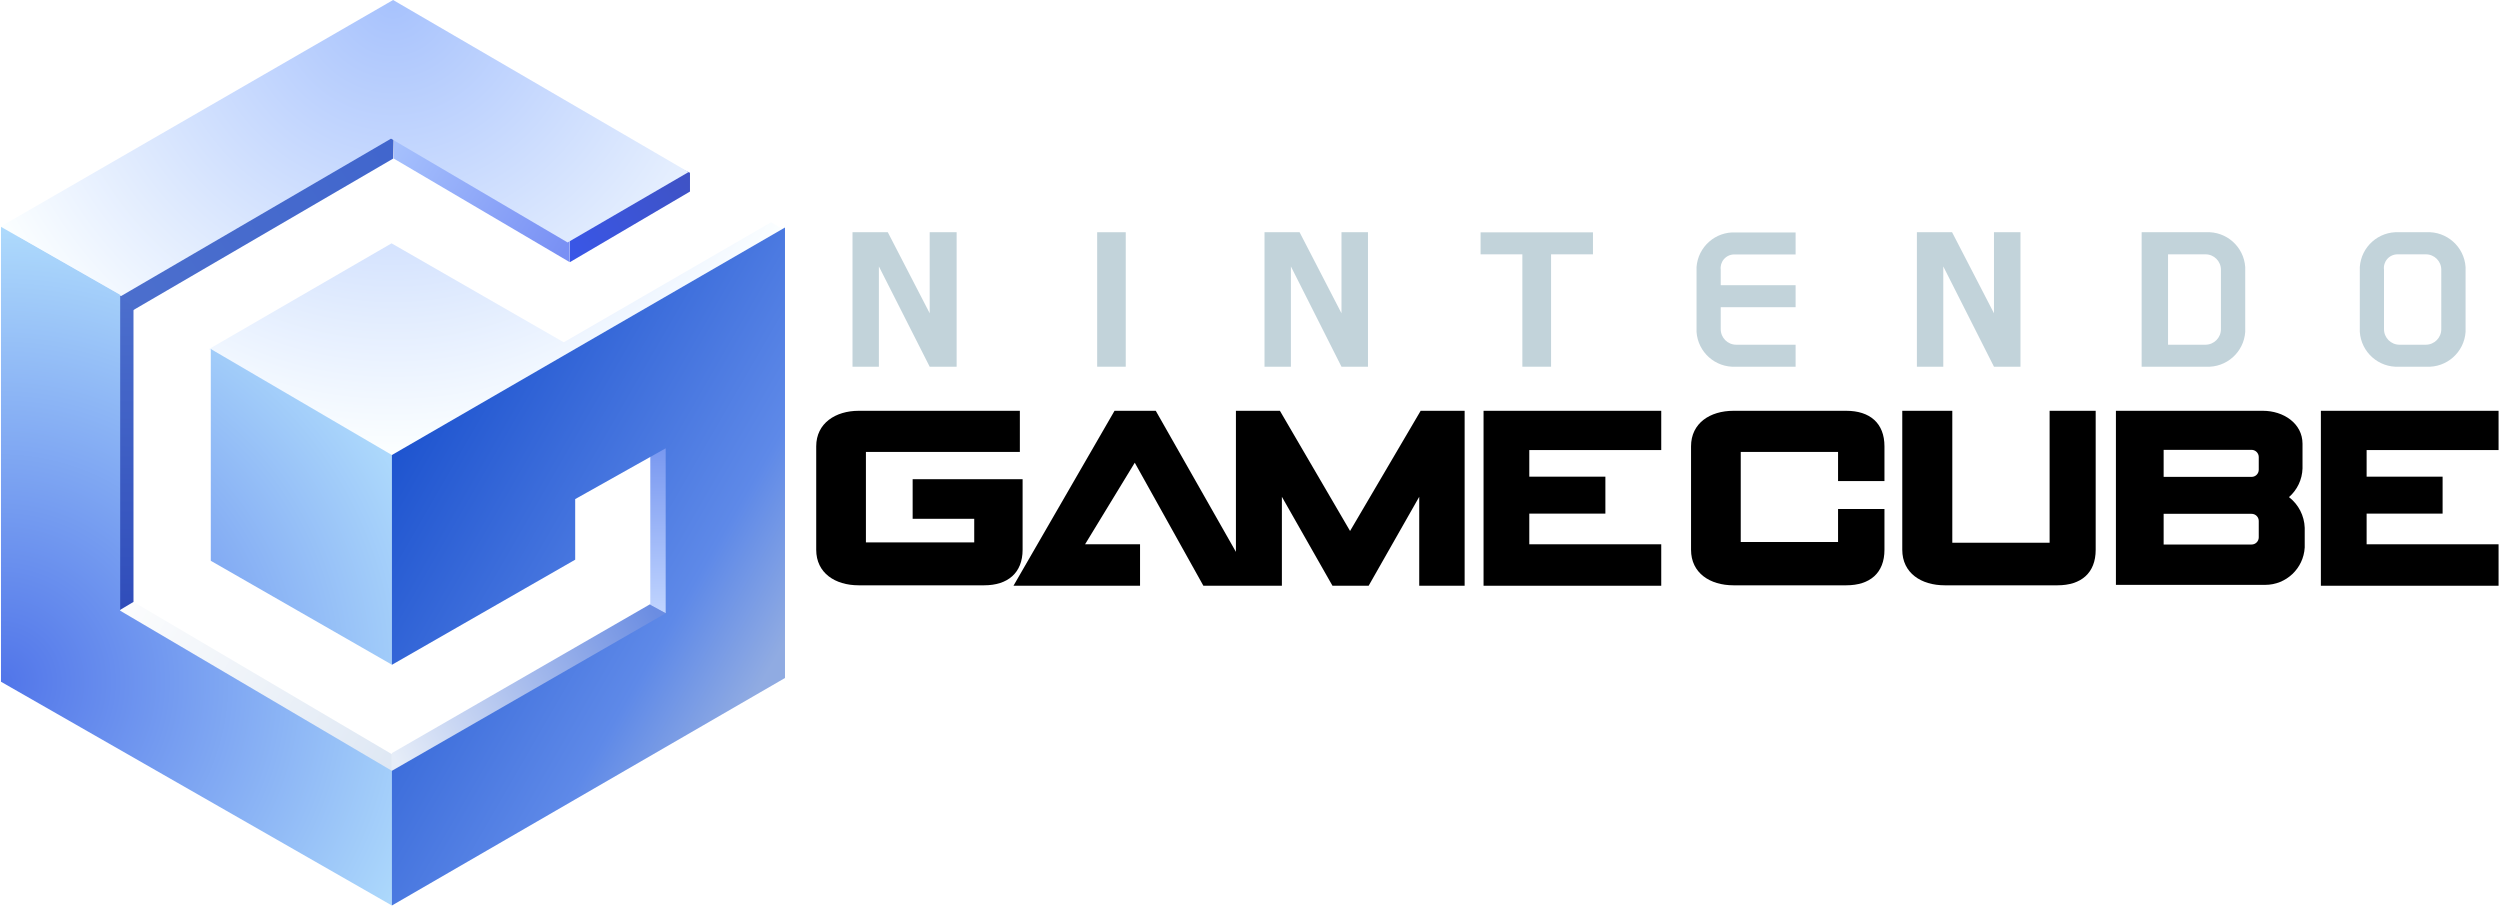
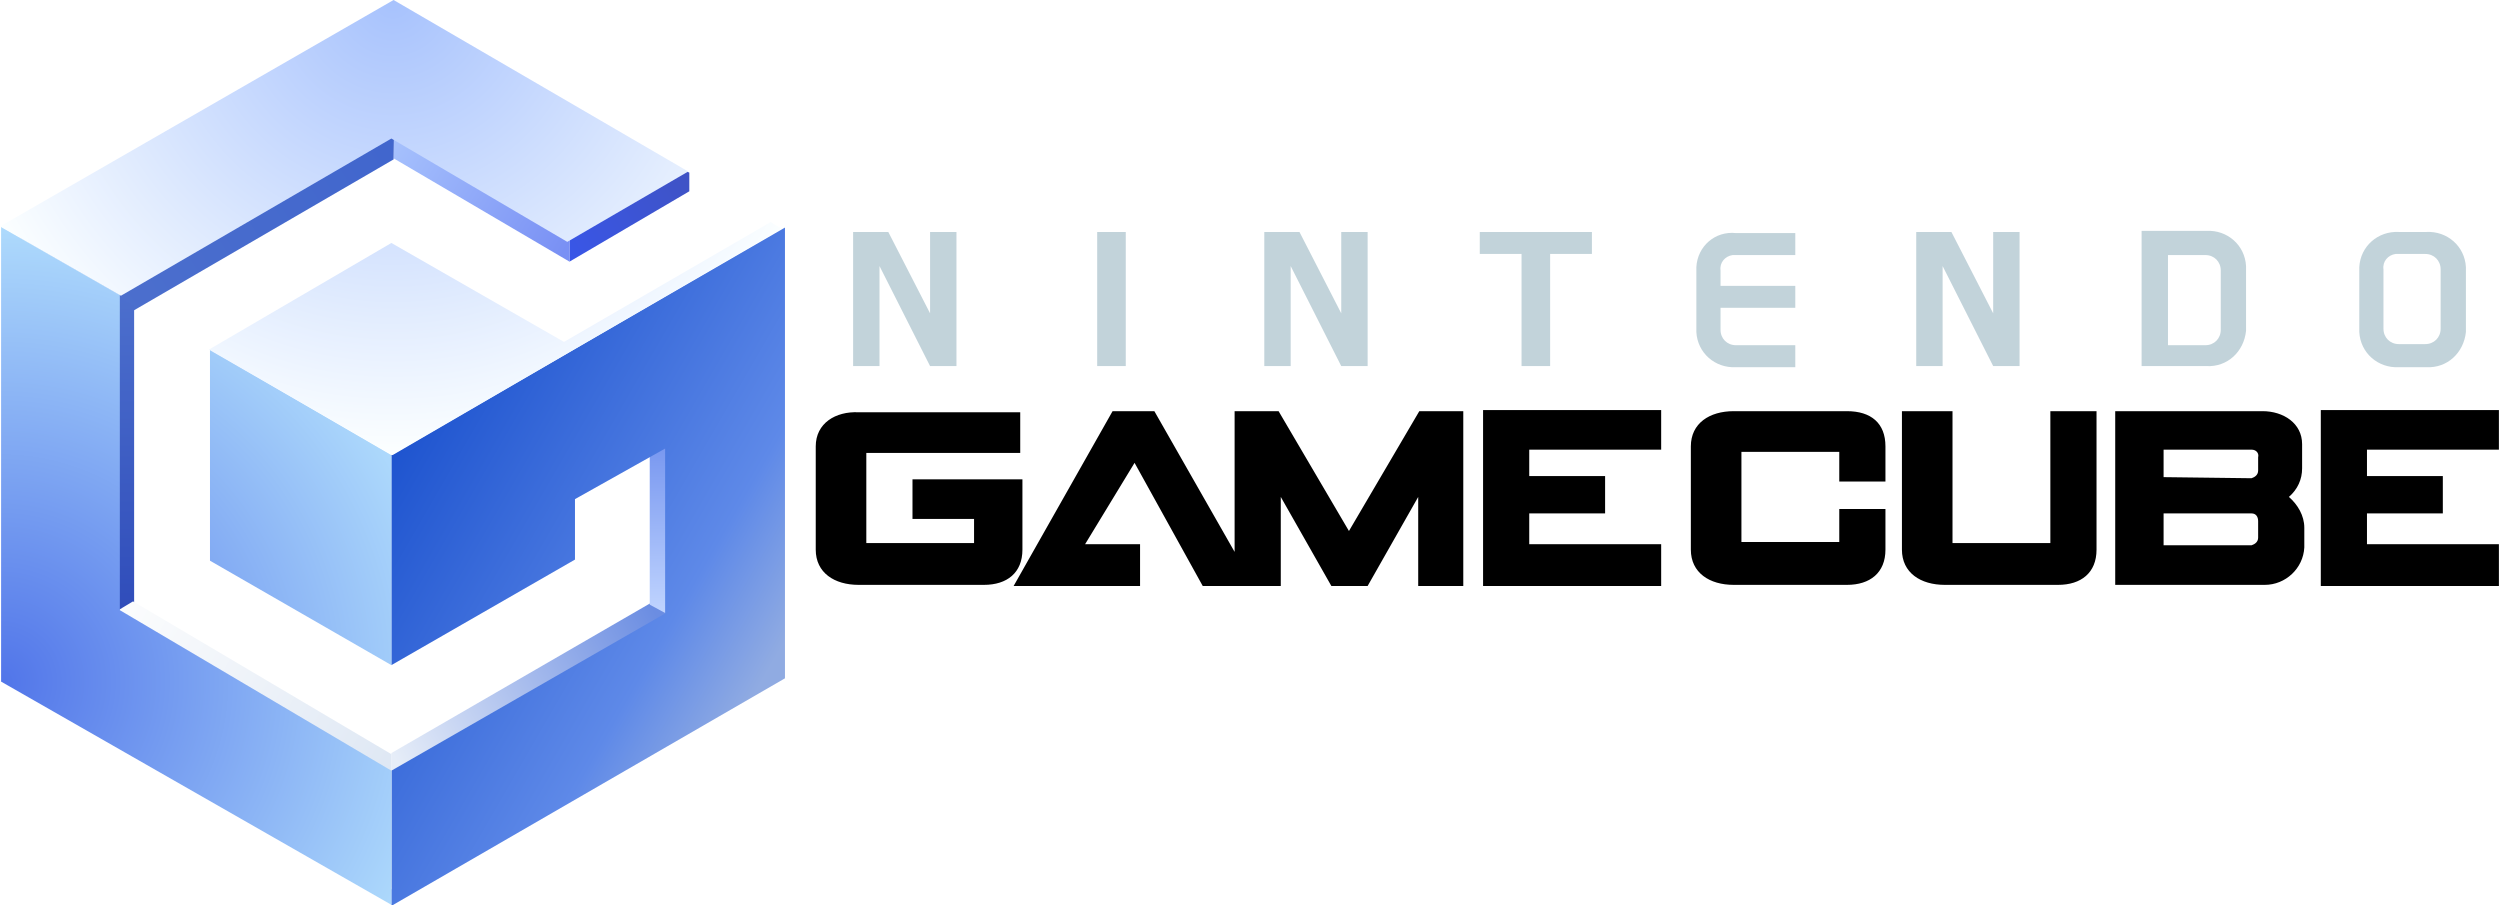
- <svg xmlns="http://www.w3.org/2000/svg" id="Layer_1" data-name="Layer 1" viewBox="0 0 227.36 82.35">
-   <defs>
-     <style>.cls-1{fill:url(#linear-gradient);}.cls-2{fill:url(#linear-gradient-2);}.cls-3{fill:url(#linear-gradient-3);}.cls-4{fill:url(#linear-gradient-4);}.cls-5{fill:url(#linear-gradient-5);}.cls-6{fill:url(#linear-gradient-6);}.cls-7{fill:url(#linear-gradient-7);}.cls-8{fill:url(#radial-gradient);}.cls-9{fill:url(#radial-gradient-2);}.cls-10{fill:url(#linear-gradient-8);}.cls-11{fill:#c2d3da;}</style>
-     <linearGradient id="linear-gradient" x1="-115.57" y1="761.73" x2="-99.63" y2="771.71" gradientTransform="translate(153.39 -752.73)" gradientUnits="userSpaceOnUse">
-       <stop offset="0" stop-color="#a7c2fd" />
-       <stop offset="1" stop-color="#7990f4" />
+ <svg xmlns="http://www.w3.org/2000/svg" version="1.1" id="gamecube" x="0px" y="0px" viewBox="0 0 227.4 82.3" style="enable-background:new 0 0 227.4 82.3;" xml:space="preserve">
+   <style type="text/css">
+ 	.st0{fill:url(#right_edge_2_);}
+ 	.st1{fill:url(#center_edge_1_);}
+ 	.st2{fill:url(#left_edge_2_);}
+ 	.st3{fill:url(#bottom_edge_2_);}
+ 	.st4{fill:url(#right_edge_3_);}
+ 	.st5{fill:url(#face_2_);}
+ 	.st6{fill:url(#left_edge_3_);}
+ 	.st7{fill:url(#bottom_edge_3_);}
+ 	.st8{fill:url(#face_3_);}
+ 	.st9{fill:url(#top_face_1_);}
+ 	.st10{fill:#C2D3DA;}
+ </style>
+   <g id="top_face_edges">
+     <linearGradient id="right_edge_2_" gradientUnits="userSpaceOnUse" x1="-149.95" y1="-648.363" x2="-138.74" y2="-642.003" gradientTransform="matrix(1 0 0 -1 199.29 -629.53)">
+       <stop offset="0" style="stop-color:#3956E7" />
+       <stop offset="1" style="stop-color:#3F53C5" />
    </linearGradient>
-     <linearGradient id="linear-gradient-2" x1="-27.92" y1="715.78" x2="-3.64" y2="700.59" gradientTransform="translate(36.36 -691.38)" gradientUnits="userSpaceOnUse">
-       <stop offset="0" stop-color="#4c6fcd" />
-       <stop offset="1" stop-color="#4166cd" />
+     <path id="right_edge" class="st0" d="M51.8,11v12.8l10.9-6.4v-1.7L51.8,11z" />
+     <linearGradient id="center_edge_1_" gradientUnits="userSpaceOnUse" x1="-115.556" y1="-677.708" x2="-99.616" y2="-687.688" gradientTransform="matrix(1 0 0 -1 153.39 -668.73)">
+       <stop offset="0" style="stop-color:#A7C2FD" />
+       <stop offset="1" style="stop-color:#7990F4" />
    </linearGradient>
-     <linearGradient id="linear-gradient-3" x1="-22.92" y1="708.63" x2="-23.03" y2="737.04" gradientTransform="translate(29.68 -681.83)" gradientUnits="userSpaceOnUse">
-       <stop offset="0" stop-color="#4c6fcd" />
-       <stop offset="1" stop-color="#304dba" />
+     <path id="center_edge" class="st1" d="M51.8,11L36,1.8l-0.2,12.6l16,9.4L51.8,11z" />
+     <linearGradient id="left_edge_2_" gradientUnits="userSpaceOnUse" x1="-27.919" y1="-631.783" x2="-3.639" y2="-616.592" gradientTransform="matrix(1 0 0 -1 36.36 -607.38)">
+       <stop offset="0" style="stop-color:#4C6FCD" />
+       <stop offset="1" style="stop-color:#4166CD" />
    </linearGradient>
-     <linearGradient id="linear-gradient-4" x1="-149.94" y1="732.38" x2="-138.73" y2="726.02" gradientTransform="translate(199.29 -713.53)" gradientUnits="userSpaceOnUse">
-       <stop offset="0" stop-color="#3956e7" />
-       <stop offset="1" stop-color="#3f53c5" />
+     <path id="left_edge" class="st2" d="M36,1.8L0.2,22.5l11,6.3l24.6-14.3L36,1.8z" />
+   </g>
+   <g id="right_face_1_">
+     <linearGradient id="bottom_edge_2_" gradientUnits="userSpaceOnUse" x1="-116.959" y1="-486.582" x2="-93.459" y2="-473.031" gradientTransform="matrix(1 0 0 -1 155.25 -413.5)">
+       <stop offset="0" style="stop-color:#E6EDF8" />
+       <stop offset="1" style="stop-color:#6B8DE2" />
    </linearGradient>
-     <linearGradient id="linear-gradient-5" x1="-30.63" y1="611.06" x2="-7.13" y2="624.81" gradientTransform="translate(39.98 -551.55)" gradientUnits="userSpaceOnUse">
-       <stop offset="0" stop-color="#fbfcfd" />
-       <stop offset="1" stop-color="#dfe8f4" />
+     <path id="bottom_edge" class="st3" d="M59.1,54.9L35.6,68.5v12.2L70,60.9L59.1,54.9z" />
+     <linearGradient id="right_edge_3_" gradientUnits="userSpaceOnUse" x1="-195.338" y1="-582.95" x2="-195.357" y2="-598.4" gradientTransform="matrix(1 0 0 -1 259.92 -542.17)">
+       <stop offset="0" style="stop-color:#7998F0" />
+       <stop offset="1" style="stop-color:#C2D6FF" />
    </linearGradient>
-     <linearGradient id="linear-gradient-6" x1="-116.96" y1="570.58" x2="-93.46" y2="557.03" gradientTransform="translate(155.25 -497.5)" gradientUnits="userSpaceOnUse">
-       <stop offset="0" stop-color="#e6edf8" />
-       <stop offset="1" stop-color="#6b8de2" />
+     <path id="right_edge_1_" class="st4" d="M70,33.9L59.1,40v15L70,60.9V33.9z" />
+     <linearGradient id="face_2_" gradientUnits="userSpaceOnUse" x1="-109.281" y1="-581.553" x2="-73.689" y2="-602.107" gradientTransform="matrix(1 0 0 -1 145 -540.31)">
+       <stop offset="0" style="stop-color:#1E54CF" />
+       <stop offset="0.72" style="stop-color:#5E89E8" />
+       <stop offset="0.96" style="stop-color:#90ABE2" />
+       <stop offset="1" style="stop-color:#90ABE2" />
    </linearGradient>
-     <linearGradient id="linear-gradient-7" x1="-195.35" y1="666.95" x2="-195.37" y2="682.4" gradientTransform="translate(259.92 -626.17)" gradientUnits="userSpaceOnUse">
-       <stop offset="0" stop-color="#7998f0" />
-       <stop offset="1" stop-color="#c2d6ff" />
+     <path id="face_1_" class="st5" d="M71.4,20.7L35.6,41.4v19.1l16.7-9.6v-5.5l8.2-4.6v15L35.6,70.1v12.3l35.8-20.7V20.7z" />
+   </g>
+   <g id="left_face_1_">
+     <linearGradient id="left_edge_3_" gradientUnits="userSpaceOnUse" x1="-22.918" y1="-624.63" x2="-23.028" y2="-653.04" gradientTransform="matrix(1 0 0 -1 29.68 -597.83)">
+       <stop offset="0" style="stop-color:#4C6FCD" />
+       <stop offset="1" style="stop-color:#304DBA" />
    </linearGradient>
-     <radialGradient id="radial-gradient" cx="157.48" cy="355.44" r="41.38" gradientTransform="translate(391.19 -157.48) rotate(90)" gradientUnits="userSpaceOnUse">
-       <stop offset="0" stop-color="#a7c2fd" />
-       <stop offset="1" stop-color="#fcffff" />
+     <path id="left_edge_1_" class="st6" d="M1.3,60.6l10.9-4.5V27.8L1.3,21.6V60.6z" />
+     <linearGradient id="bottom_edge_3_" gradientUnits="userSpaceOnUse" x1="-30.631" y1="-527.061" x2="-7.131" y2="-540.811" gradientTransform="matrix(1 0 0 -1 39.98 -467.55)">
+       <stop offset="0" style="stop-color:#FBFCFD" />
+       <stop offset="1" style="stop-color:#DFE8F4" />
+     </linearGradient>
+     <path id="bottom_edge_1_" class="st7" d="M1.3,61.2l34.3,19.7V68.6L12.1,54.7L1.3,61.2z" />
+     <radialGradient id="face_3_" cx="-670.56" cy="-591.09" r="41.38" gradientTransform="matrix(6.123234e-17 -1 -1 -6.123234e-17 -591.01 -608.55)" gradientUnits="userSpaceOnUse">
+       <stop offset="0" style="stop-color:#5175E9" />
+       <stop offset="1" style="stop-color:#AEDAFC" />
    </radialGradient>
-     <radialGradient id="radial-gradient-2" cx="-357.56" cy="628.09" r="41.38" gradientTransform="translate(-628.01 -295.55) rotate(-90)" gradientUnits="userSpaceOnUse">
-       <stop offset="0" stop-color="#5175e9" />
-       <stop offset="1" stop-color="#aedafc" />
-     </radialGradient>
-     <linearGradient id="linear-gradient-8" x1="-109.28" y1="665.55" x2="-73.68" y2="686.11" gradientTransform="translate(145 -624.31)" gradientUnits="userSpaceOnUse">
-       <stop offset="0" stop-color="#1e54cf" />
-       <stop offset="0.72" stop-color="#5e89e8" />
-       <stop offset="0.96" stop-color="#90abe2" />
-       <stop offset="1" stop-color="#90abe2" />
-     </linearGradient>
-   </defs>
-   <path class="cls-1" d="M51.78,11,36,1.81l-.19,12.61,16,9.42Z" />
-   <path class="cls-2" d="M36,1.81.2,22.45l11,6.29L35.76,14.42Z" />
-   <path class="cls-3" d="M1.29,60.6l10.85-4.46V27.82L1.29,21.64Z" />
-   <path class="cls-4" d="M51.83,11V23.84l10.92-6.42V15.71Z" />
-   <path class="cls-5" d="M1.29,61.2,35.64,80.86V68.59L12.14,54.74Z" />
-   <path class="cls-6" d="M59.14,54.94,35.64,68.49V80.73L70,60.86Z" />
-   <path class="cls-7" d="M70,33.94,59.14,40v15L70,60.86Z" />
-   <path class="cls-8" d="M71.13,20.82l-1-.61L51.27,31.13l-15.66-9L19,31.75l16.7,9.64L71.13,20.82m-8.51-5.17L35.75,0,0,20.64l11,6.29L35.56,12.61l16.06,9.44Z" />
-   <path class="cls-9" d="M.09,62,35.64,82.35V70.1L10.93,55.54V26.82L.09,20.63V62m35.55-1.55V41.38L19.17,31.74V51Z" />
-   <path class="cls-10" d="M71.39,20.69,35.64,41.38V60.46L52.31,50.9V45.39l8.23-4.62v15L35.64,70.1V82.35L71.39,61.66Z" />
-   <path class="cls-11" d="M99.78,21.12h2.6V33.35h-2.6Z" />
-   <path class="cls-11" d="M84.55,21.12v7.37l-3.81-7.37H77.53V33.35h2.4V24.23l4.62,9.12H87V21.12Z" />
-   <path class="cls-11" d="M122,21.12v7.37l-3.81-7.37H115V33.35h2.4V24.23L122,33.35h2.41V21.12Z" />
-   <path class="cls-11" d="M181.34,21.12v7.37l-3.81-7.37h-3.2V33.35h2.4V24.23l4.61,9.12h2.41V21.12Z" />
-   <path class="cls-11" d="M138.45,23.13V33.35h2.61V23.13h3.81v-2H134.65v2Z" />
-   <path class="cls-11" d="M214.61,24.29v5.89a3.4,3.4,0,0,0,3.57,3.17h2.48a3.4,3.4,0,0,0,3.57-3.17V24.29a3.4,3.4,0,0,0-3.57-3.17h-2.48a3.4,3.4,0,0,0-3.57,3.17m2.2.24a1.24,1.24,0,0,1,1.21-1.4h2.6a1.4,1.4,0,0,1,1.4,1.4v5.41a1.41,1.41,0,0,1-1.4,1.41h-2.4a1.41,1.41,0,0,1-1.41-1.41Z" />
-   <path class="cls-11" d="M194.77,21.12V33.35h5.85a3.4,3.4,0,0,0,3.57-3.17V24.29a3.4,3.4,0,0,0-3.57-3.17h-5.85m2.4,10.23V23.13h3.41a1.4,1.4,0,0,1,1.4,1.4v5.41a1.41,1.41,0,0,1-1.4,1.41Z" />
-   <path class="cls-11" d="M154.29,24.29v5.89a3.4,3.4,0,0,0,3.57,3.17h5.44v-2h-5.4a1.41,1.41,0,0,1-1.41-1.41v-2h6.81v-2h-6.81v-1.4a1.24,1.24,0,0,1,1.2-1.4h5.61v-2h-5.44A3.4,3.4,0,0,0,154.29,24.29Z" />
-   <path d="M153.79,40.59V50c0,2.12,1.73,3.23,3.86,3.23h10.26c2.14,0,3.47-1.11,3.47-3.23V46.29h-4.22v3h-8.85V41.1h8.85v2.65h4.22V40.59c0-2.11-1.33-3.23-3.47-3.23H157.65C155.52,37.36,153.79,38.48,153.79,40.59Z" />
-   <path d="M173,37.36V50c0,2.12,1.73,3.23,3.86,3.23h10.26c2.14,0,3.47-1.11,3.47-3.23V37.36H186.4v12h-8.85v-12Z" />
-   <path d="M211.07,37.36V53.27h16.16V49.5h-12V46.71h6.91V43.35h-6.91V40.93h12V37.36Z" />
-   <path d="M134.92,37.36V53.27h16.16V49.5h-12V46.71H146V43.35h-6.92V40.93h12V37.36Z" />
-   <path d="M92.17,53.27h11.51V49.5h-5l4.52-7.42,6.24,11.19h7.14V45.18l4.6,8.09h3.29l4.6-8.09v8.09h4.13l0-15.91h-4l-6.42,10.93L116.4,37.36h-4V50.19l-7.29-12.83h-3.75Z" />
-   <path d="M74.23,40.59V50c0,2.12,1.73,3.23,3.86,3.23l11.42,0C91.64,53.23,93,52.11,93,50V43.58h-10v3.6H88.6v2.15H78.75V41.1h14V37.36H78.09C76,37.36,74.23,38.48,74.23,40.59Z" />
-   <path d="M192.43,37.36V53.19H206a3.6,3.6,0,0,0,3.6-3.4V48a3.68,3.68,0,0,0-1.43-2.79,3.61,3.61,0,0,0,1.23-2.61V40.36c0-1.86-1.74-3-3.6-3H192.43m4.34,6V40.91h8a.66.66,0,0,1,.65.66v1.15a.65.65,0,0,1-.65.65h-8m0,6.15V46.73h8a.65.65,0,0,1,.65.65v1.49a.65.65,0,0,1-.65.65Z" />
+     <path id="face" class="st8" d="M0.1,62l35.5,20.3V70.1L10.9,55.5V26.8L0.1,20.6V62 M35.6,60.5V41.4l-16.5-9.6V51L35.6,60.5z" />
+   </g>
+   <radialGradient id="top_face_1_" cx="110.48" cy="41.56" r="41.38" gradientTransform="matrix(6.123234e-17 1 1 -6.123234e-17 -5.81 -110.48)" gradientUnits="userSpaceOnUse">
+     <stop offset="0" style="stop-color:#A7C2FD" />
+     <stop offset="1" style="stop-color:#FCFFFF" />
+   </radialGradient>
+   <path id="top_face" class="st9" d="M71.1,20.8l-1-0.6L51.3,31.1l-15.7-9L19,31.8l16.7,9.6L71.1,20.8 M62.6,15.6L35.8,0L0,20.6  l11,6.3l24.6-14.3L51.6,22L62.6,15.6z" />
+   <path id="gamecube_1_" d="M153.8,40.6V50c0,2.1,1.7,3.2,3.9,3.2h10.3c2.1,0,3.5-1.1,3.5-3.2v-3.7h-4.2v3h-8.9v-8.2h8.9v2.7h4.2v-3.2  c0-2.1-1.3-3.2-3.5-3.2h-10.3C155.5,37.4,153.8,38.5,153.8,40.6z M173,37.4V50c0,2.1,1.7,3.2,3.9,3.2h10.3c2.1,0,3.5-1.1,3.5-3.2  V37.4h-4.2v12h-8.9v-12H173z M211.1,37.4v15.9h16.2v-3.8h-12v-2.8h6.9v-3.4h-6.9v-2.4h12v-3.6H211.1z M134.9,37.4v15.9h16.2v-3.8  h-12v-2.8h6.9v-3.4h-6.9v-2.4h12v-3.6H134.9z M92.2,53.3h11.5v-3.8h-5l4.5-7.4l6.2,11.2h7.1v-8.1l4.6,8.1h3.3l4.6-8.1v8.1h4.1V37.4  h-4l-6.4,10.9l-6.4-10.9h-4v12.8l-7.3-12.8h-3.8L92.2,53.3z M74.2,40.6V50c0,2.1,1.7,3.2,3.9,3.2h11.4c2.1,0,3.5-1.1,3.5-3.2v-6.4  H83v3.6h5.6v2.2h-9.8v-8.2h14v-3.7H78.1C76,37.4,74.2,38.5,74.2,40.6z M192.4,37.4v15.8H206c1.9,0,3.5-1.5,3.6-3.4V48  c0-1.1-0.6-2.1-1.4-2.8c0.8-0.7,1.2-1.6,1.2-2.6v-2.2c0-1.9-1.7-3-3.6-3H192.4 M196.8,43.4v-2.5h8c0.4,0,0.7,0.3,0.6,0.7v1.2  c0,0.4-0.3,0.6-0.6,0.7L196.8,43.4 M196.8,49.5v-2.8h8c0.4,0,0.6,0.3,0.6,0.7v1.5c0,0.4-0.3,0.6-0.6,0.7H196.8z" />
+   <path id="nintendo" class="st10" d="M99.8,21.1h2.6v12.2h-2.6V21.1z M84.6,21.1v7.4l-3.8-7.4h-3.2v12.2h2.4v-9.1l4.6,9.1H87V21.1  H84.6z M122,21.1v7.4l-3.8-7.4H115v12.2h2.4v-9.1l4.6,9.1h2.4V21.1H122z M181.3,21.1v7.4l-3.8-7.4h-3.2v12.2h2.4v-9.1l4.6,9.1h2.4  V21.1H181.3z M138.4,23.1v10.2h2.6V23.1h3.8v-2h-10.2v2H138.4z M214.6,24.3v5.9c0.1,1.9,1.7,3.3,3.6,3.2h2.5  c1.9,0.1,3.4-1.3,3.6-3.2v-5.9c-0.1-1.9-1.7-3.3-3.6-3.2h-2.5C216.3,21,214.7,22.4,214.6,24.3 M216.8,24.5c-0.1-0.7,0.4-1.3,1.1-1.4  c0,0,0.1,0,0.1,0h2.6c0.8,0,1.4,0.6,1.4,1.4v5.4c0,0.8-0.6,1.4-1.4,1.4h-2.4c-0.8,0-1.4-0.6-1.4-1.4c0,0,0,0,0,0L216.8,24.5z   M194.8,21.1v12.2h5.9c1.9,0.1,3.4-1.3,3.6-3.2v-5.9c-0.1-1.9-1.7-3.3-3.6-3.2H194.8 M197.2,31.4v-8.2h3.4c0.8,0,1.4,0.6,1.4,1.4  v5.4c0,0.8-0.6,1.4-1.4,1.4L197.2,31.4z M154.3,24.3v5.9c0.1,1.9,1.7,3.3,3.6,3.2h5.4v-2h-5.4c-0.8,0-1.4-0.6-1.4-1.4c0,0,0,0,0,0  v-2h6.8v-2h-6.8v-1.4c-0.1-0.7,0.4-1.3,1.1-1.4c0,0,0.1,0,0.1,0h5.6v-2h-5.4C156,21,154.4,22.4,154.3,24.3z" />
</svg>
